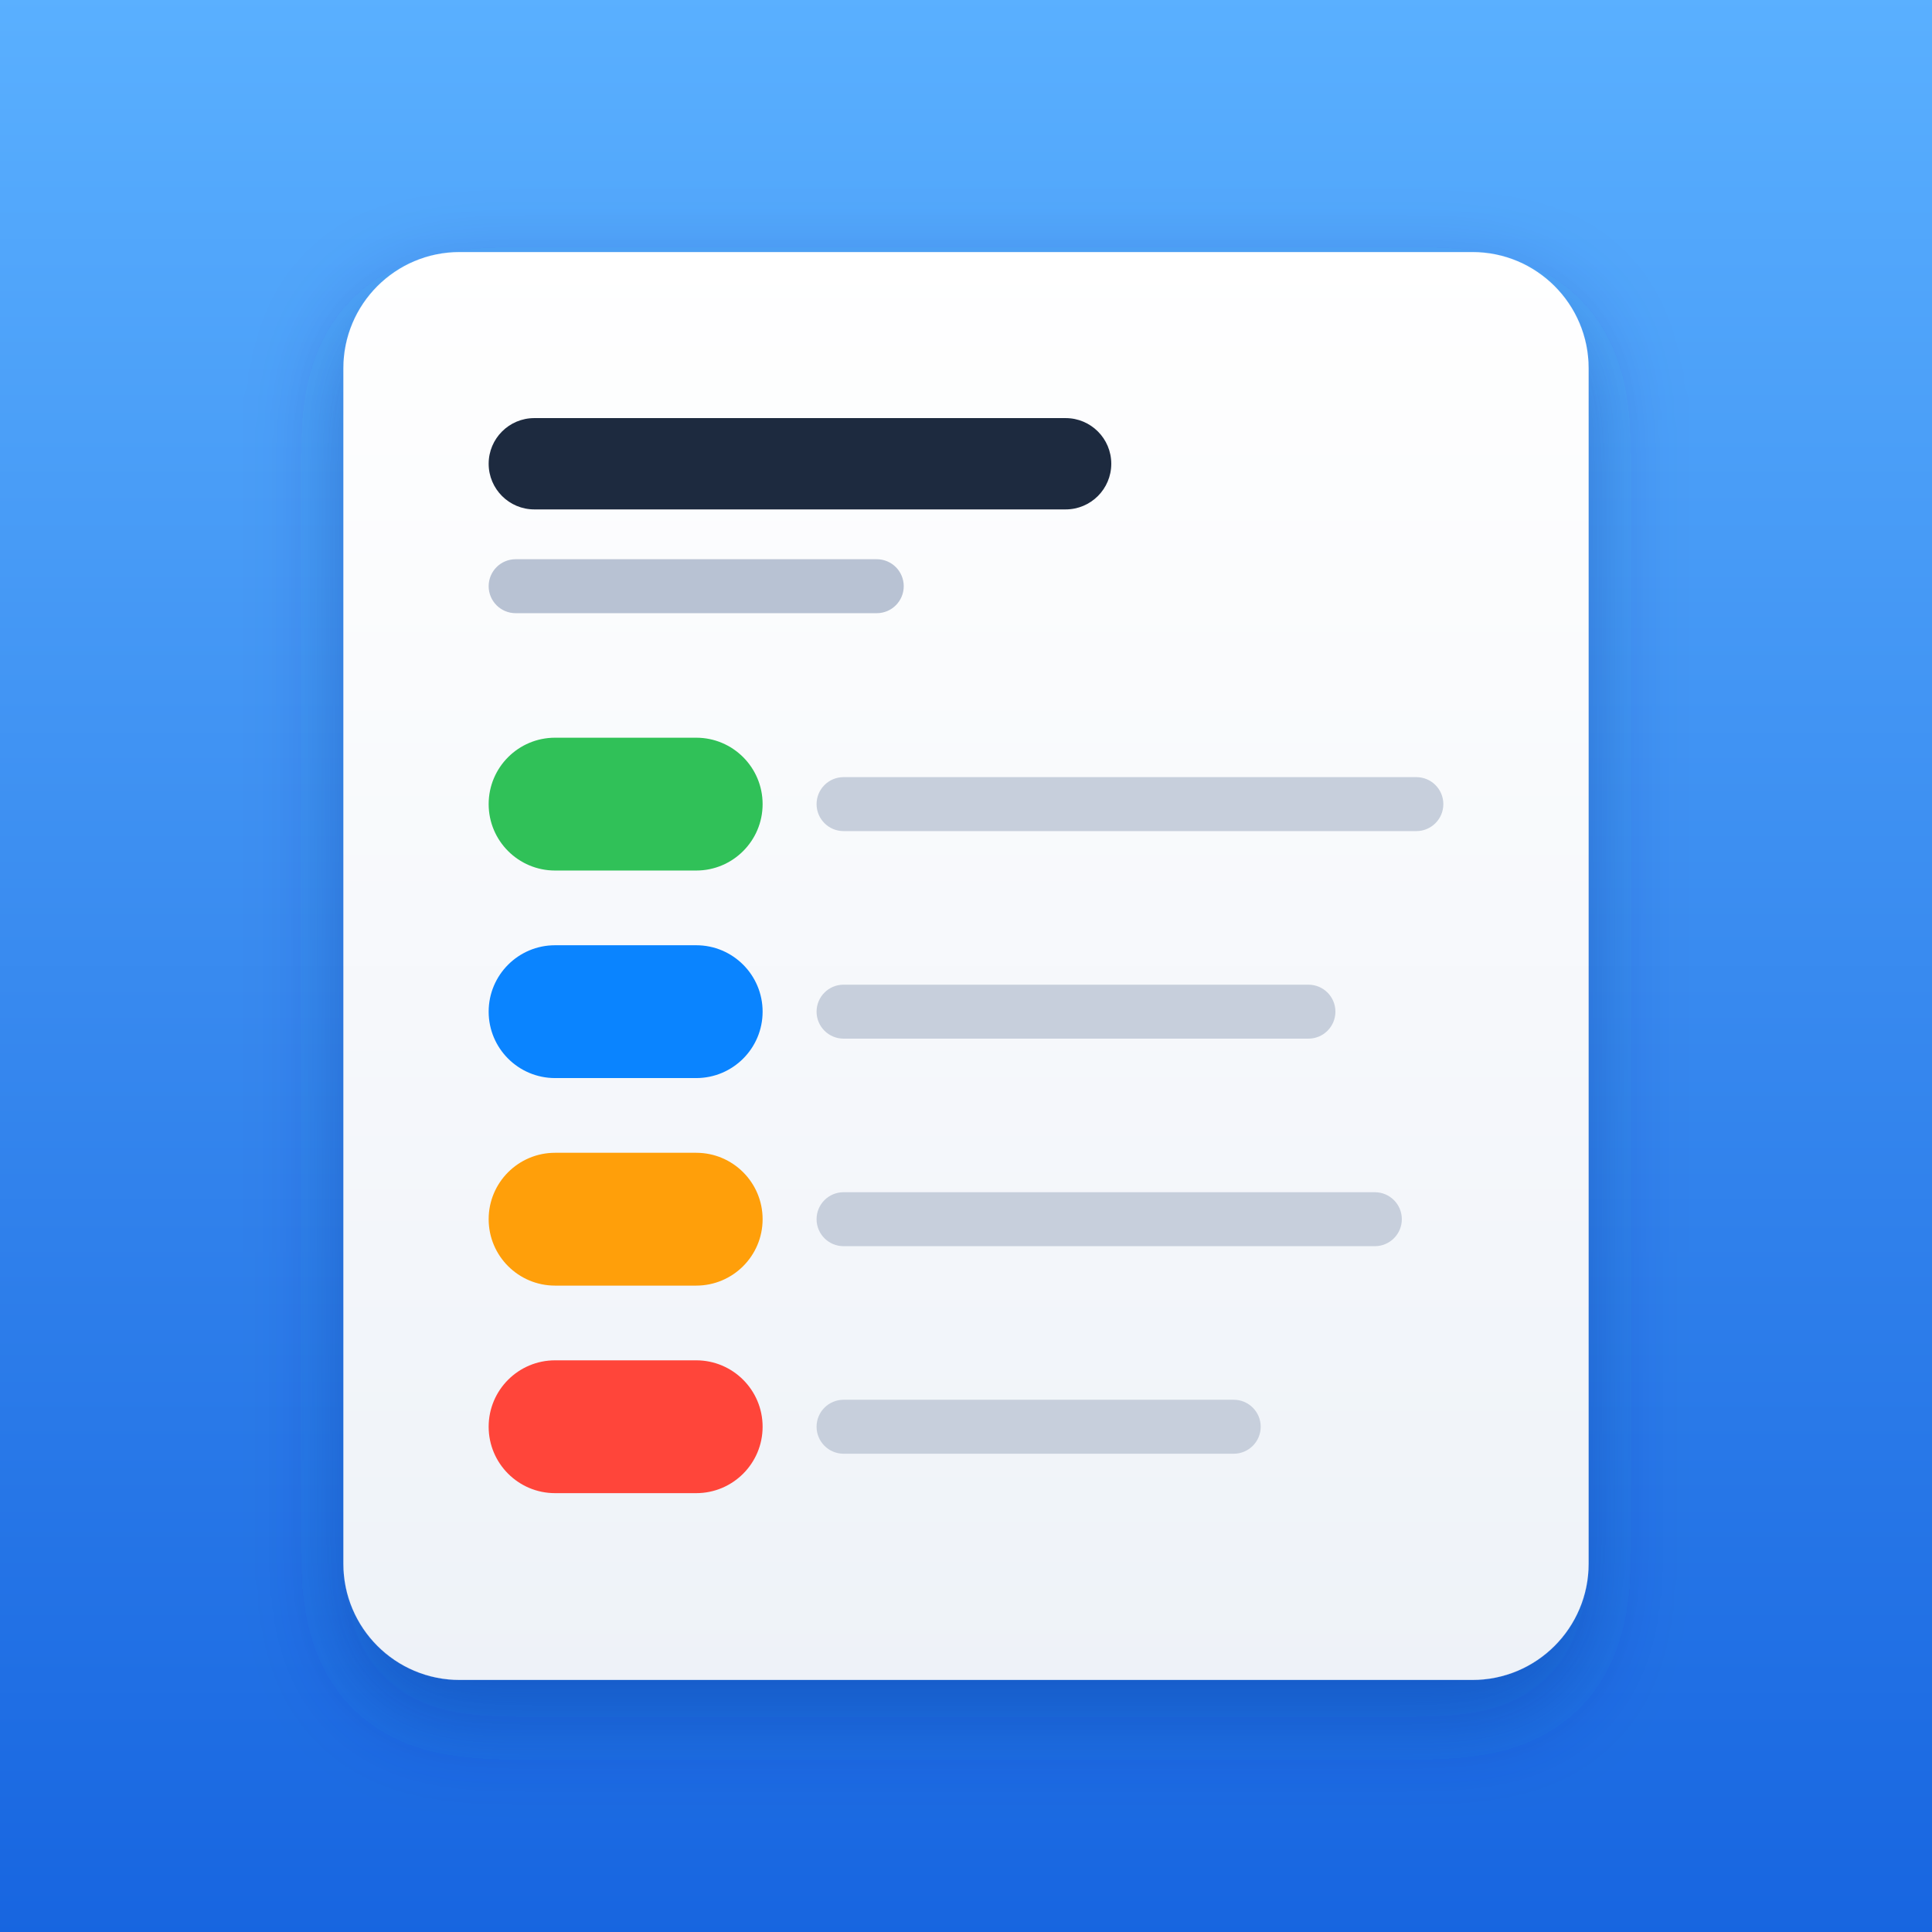
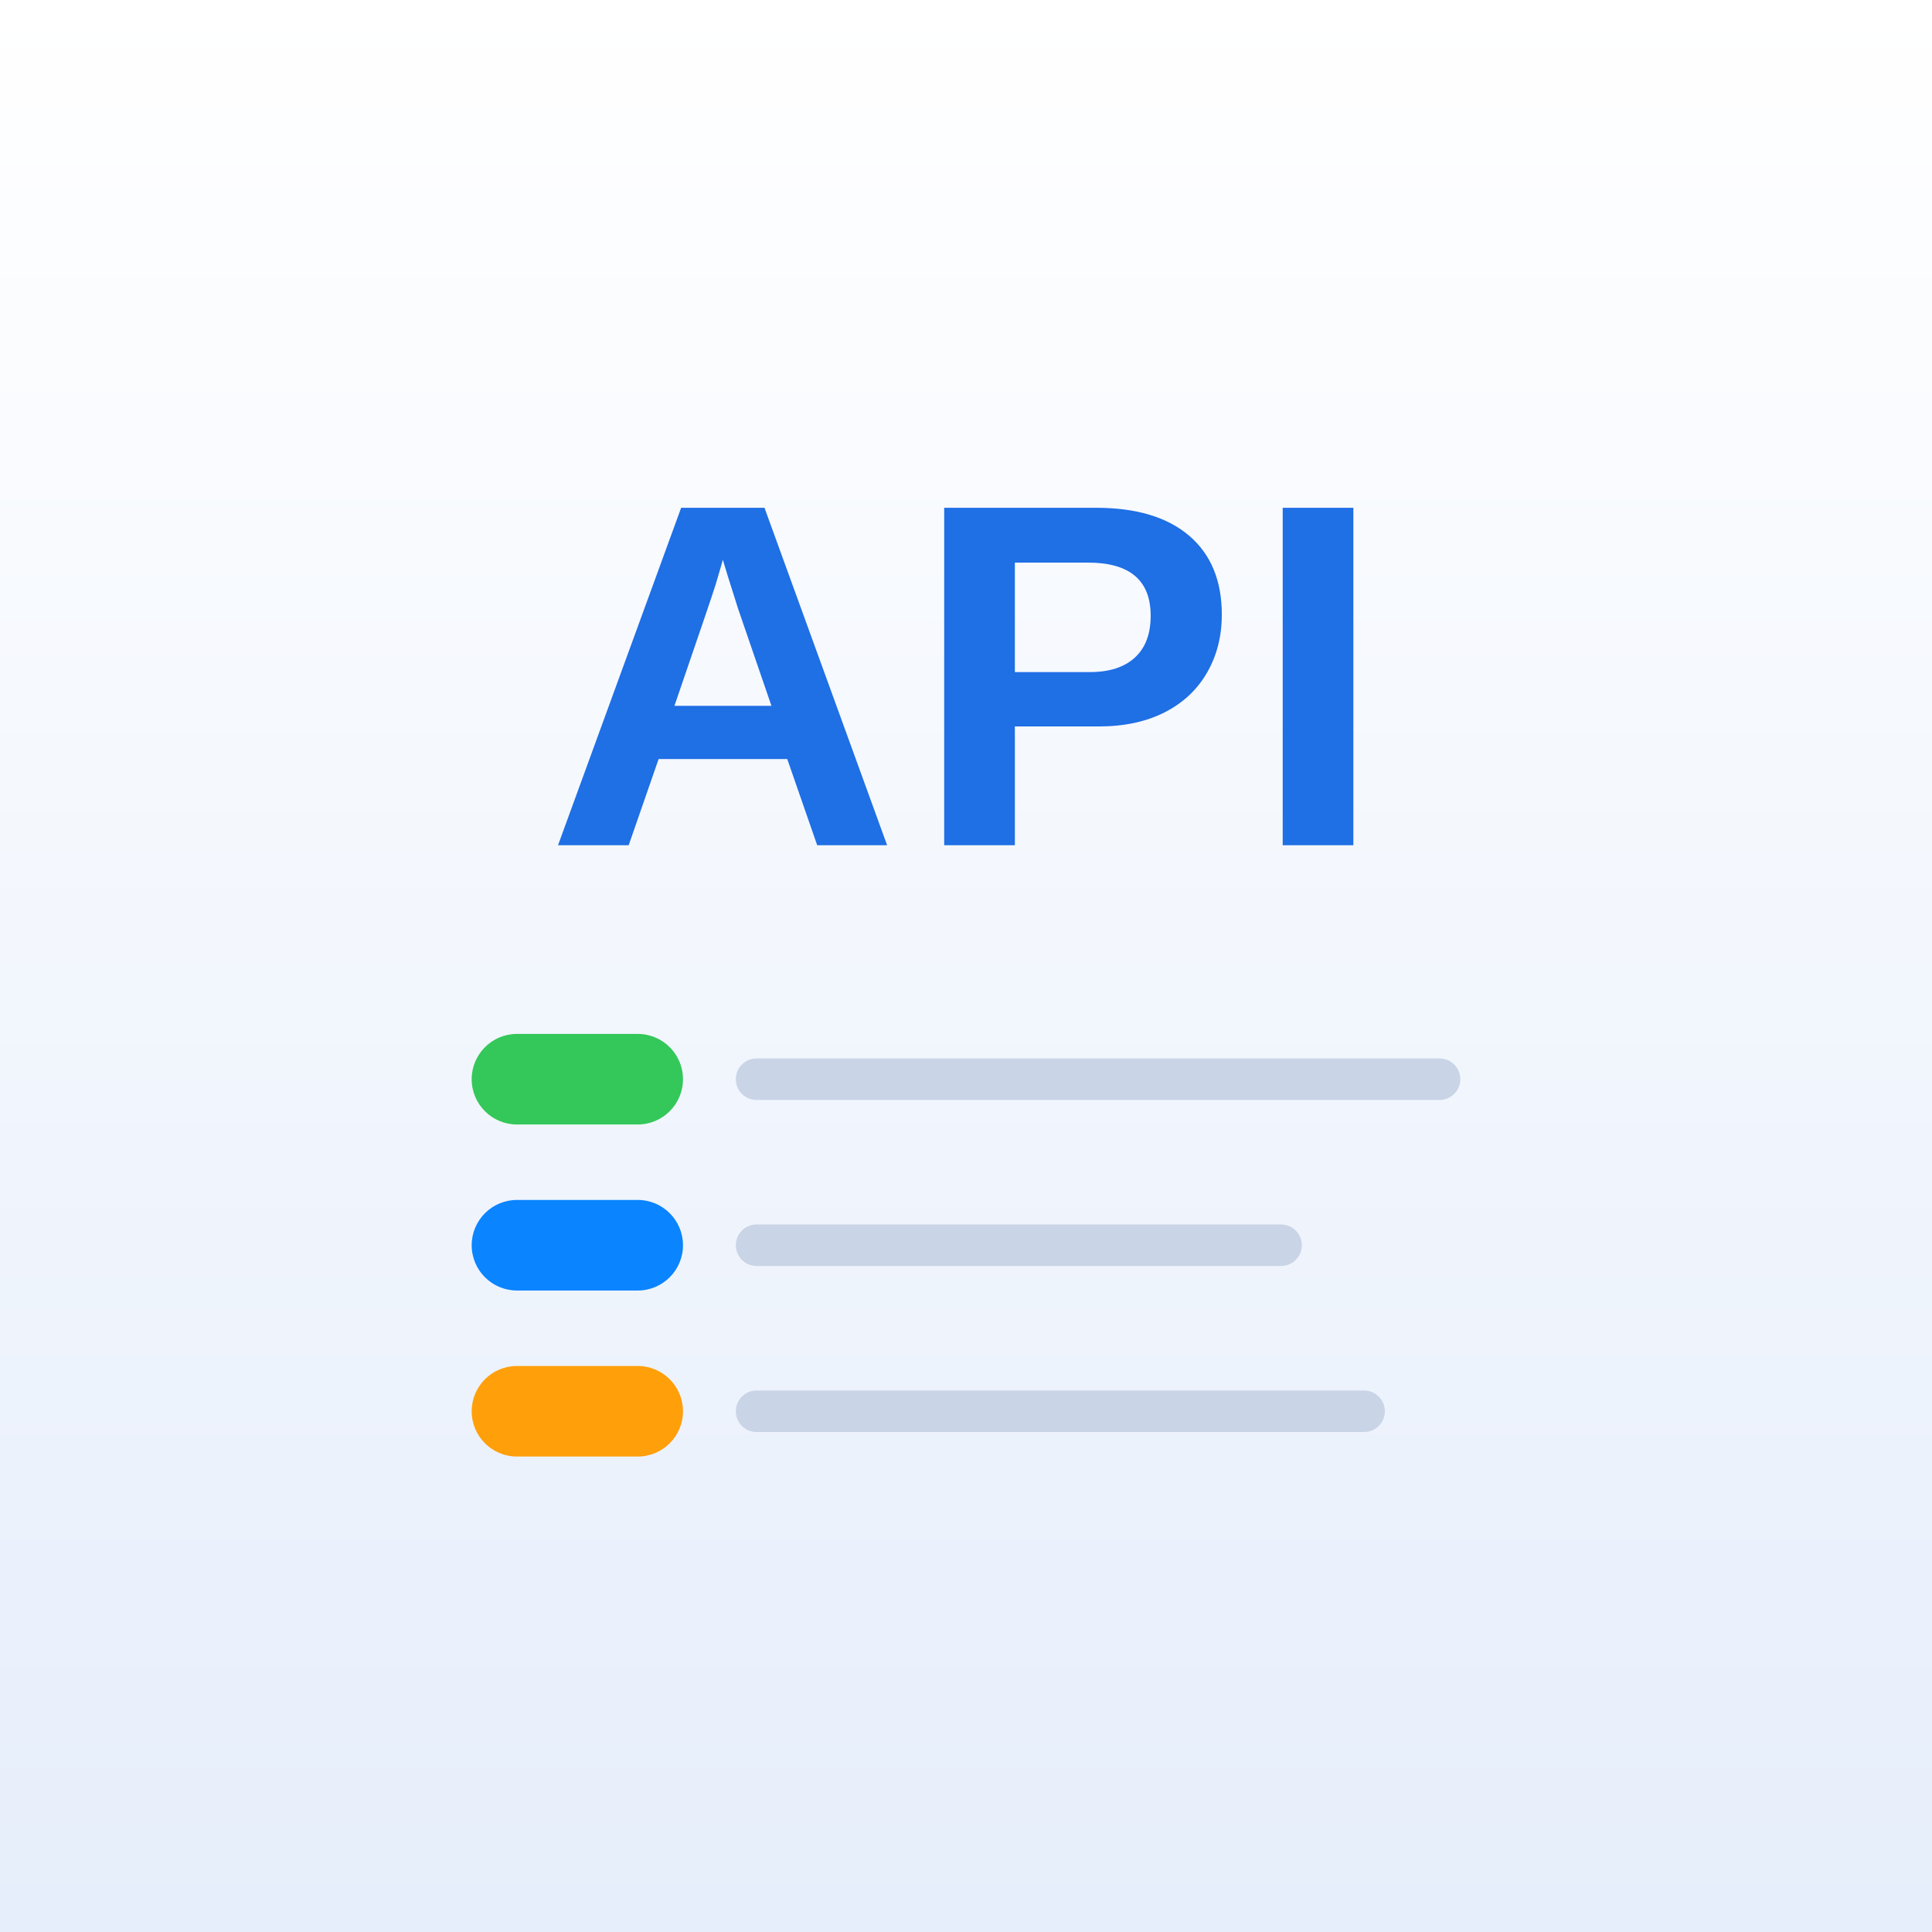
<svg xmlns="http://www.w3.org/2000/svg" viewBox="0 0 1024 1024">
  <defs>
    <linearGradient id="bg" x1="0" y1="0" x2="0" y2="1">
-       <stop offset="0" stop-color="#5ab0ff" />
-       <stop offset="1" stop-color="#1765e0" />
+       <stop offset="0" stop-color="#ffffff" />
+       <stop offset="1" stop-color="#e6eefb" />
    </linearGradient>
-     <linearGradient id="paper" x1="0" y1="0" x2="0" y2="1">
-       <stop offset="0" stop-color="#ffffff" />
-       <stop offset="1" stop-color="#eef2f8" />
-     </linearGradient>
-     <filter id="shadow" x="-20%" y="-20%" width="140%" height="140%">
-       <feDropShadow dx="0" dy="18" stdDeviation="22" flood-color="#0b3a8a" flood-opacity="0.35" />
-     </filter>
  </defs>
  <rect width="1024" height="1024" fill="url(#bg)" />
-   <g transform="translate(512 512) scale(1.1) translate(-512 -512)">
-     <rect x="212" y="168" width="600" height="688" rx="56" fill="url(#paper)" filter="url(#shadow)" />
-     <rect x="282" y="248" width="300" height="44" rx="22" fill="#1d2a3f" />
-     <rect x="282" y="316" width="200" height="26" rx="13" fill="#b8c2d3" />
-     <g>
-       <rect x="282" y="402" width="132" height="64" rx="32" fill="#30c158" />
-       <rect x="440" y="421" width="302" height="26" rx="13" fill="#c7cfdc" />
-       <rect x="282" y="502" width="132" height="64" rx="32" fill="#0a84ff" />
-       <rect x="440" y="521" width="250" height="26" rx="13" fill="#c7cfdc" />
-       <rect x="282" y="602" width="132" height="64" rx="32" fill="#ff9f0a" />
-       <rect x="440" y="621" width="282" height="26" rx="13" fill="#c7cfdc" />
-       <rect x="282" y="702" width="132" height="64" rx="32" fill="#ff453a" />
-       <rect x="440" y="721" width="214" height="26" rx="13" fill="#c7cfdc" />
-     </g>
+   <text x="512" y="448" text-anchor="middle" font-family="-apple-system, BlinkMacSystemFont, 'Helvetica Neue', Arial, sans-serif" font-size="260" font-weight="600" letter-spacing="6" fill="#1f6fe5">API</text>
+   <g>
+     <rect x="250" y="548" width="112" height="48" rx="24" fill="#34c759" />
+     <rect x="390" y="561" width="384" height="22" rx="11" fill="#c9d4e6" />
+     <rect x="250" y="636" width="112" height="48" rx="24" fill="#0a84ff" />
+     <rect x="390" y="649" width="300" height="22" rx="11" fill="#c9d4e6" />
+     <rect x="250" y="724" width="112" height="48" rx="24" fill="#ff9f0a" />
+     <rect x="390" y="737" width="344" height="22" rx="11" fill="#c9d4e6" />
  </g>
</svg>
